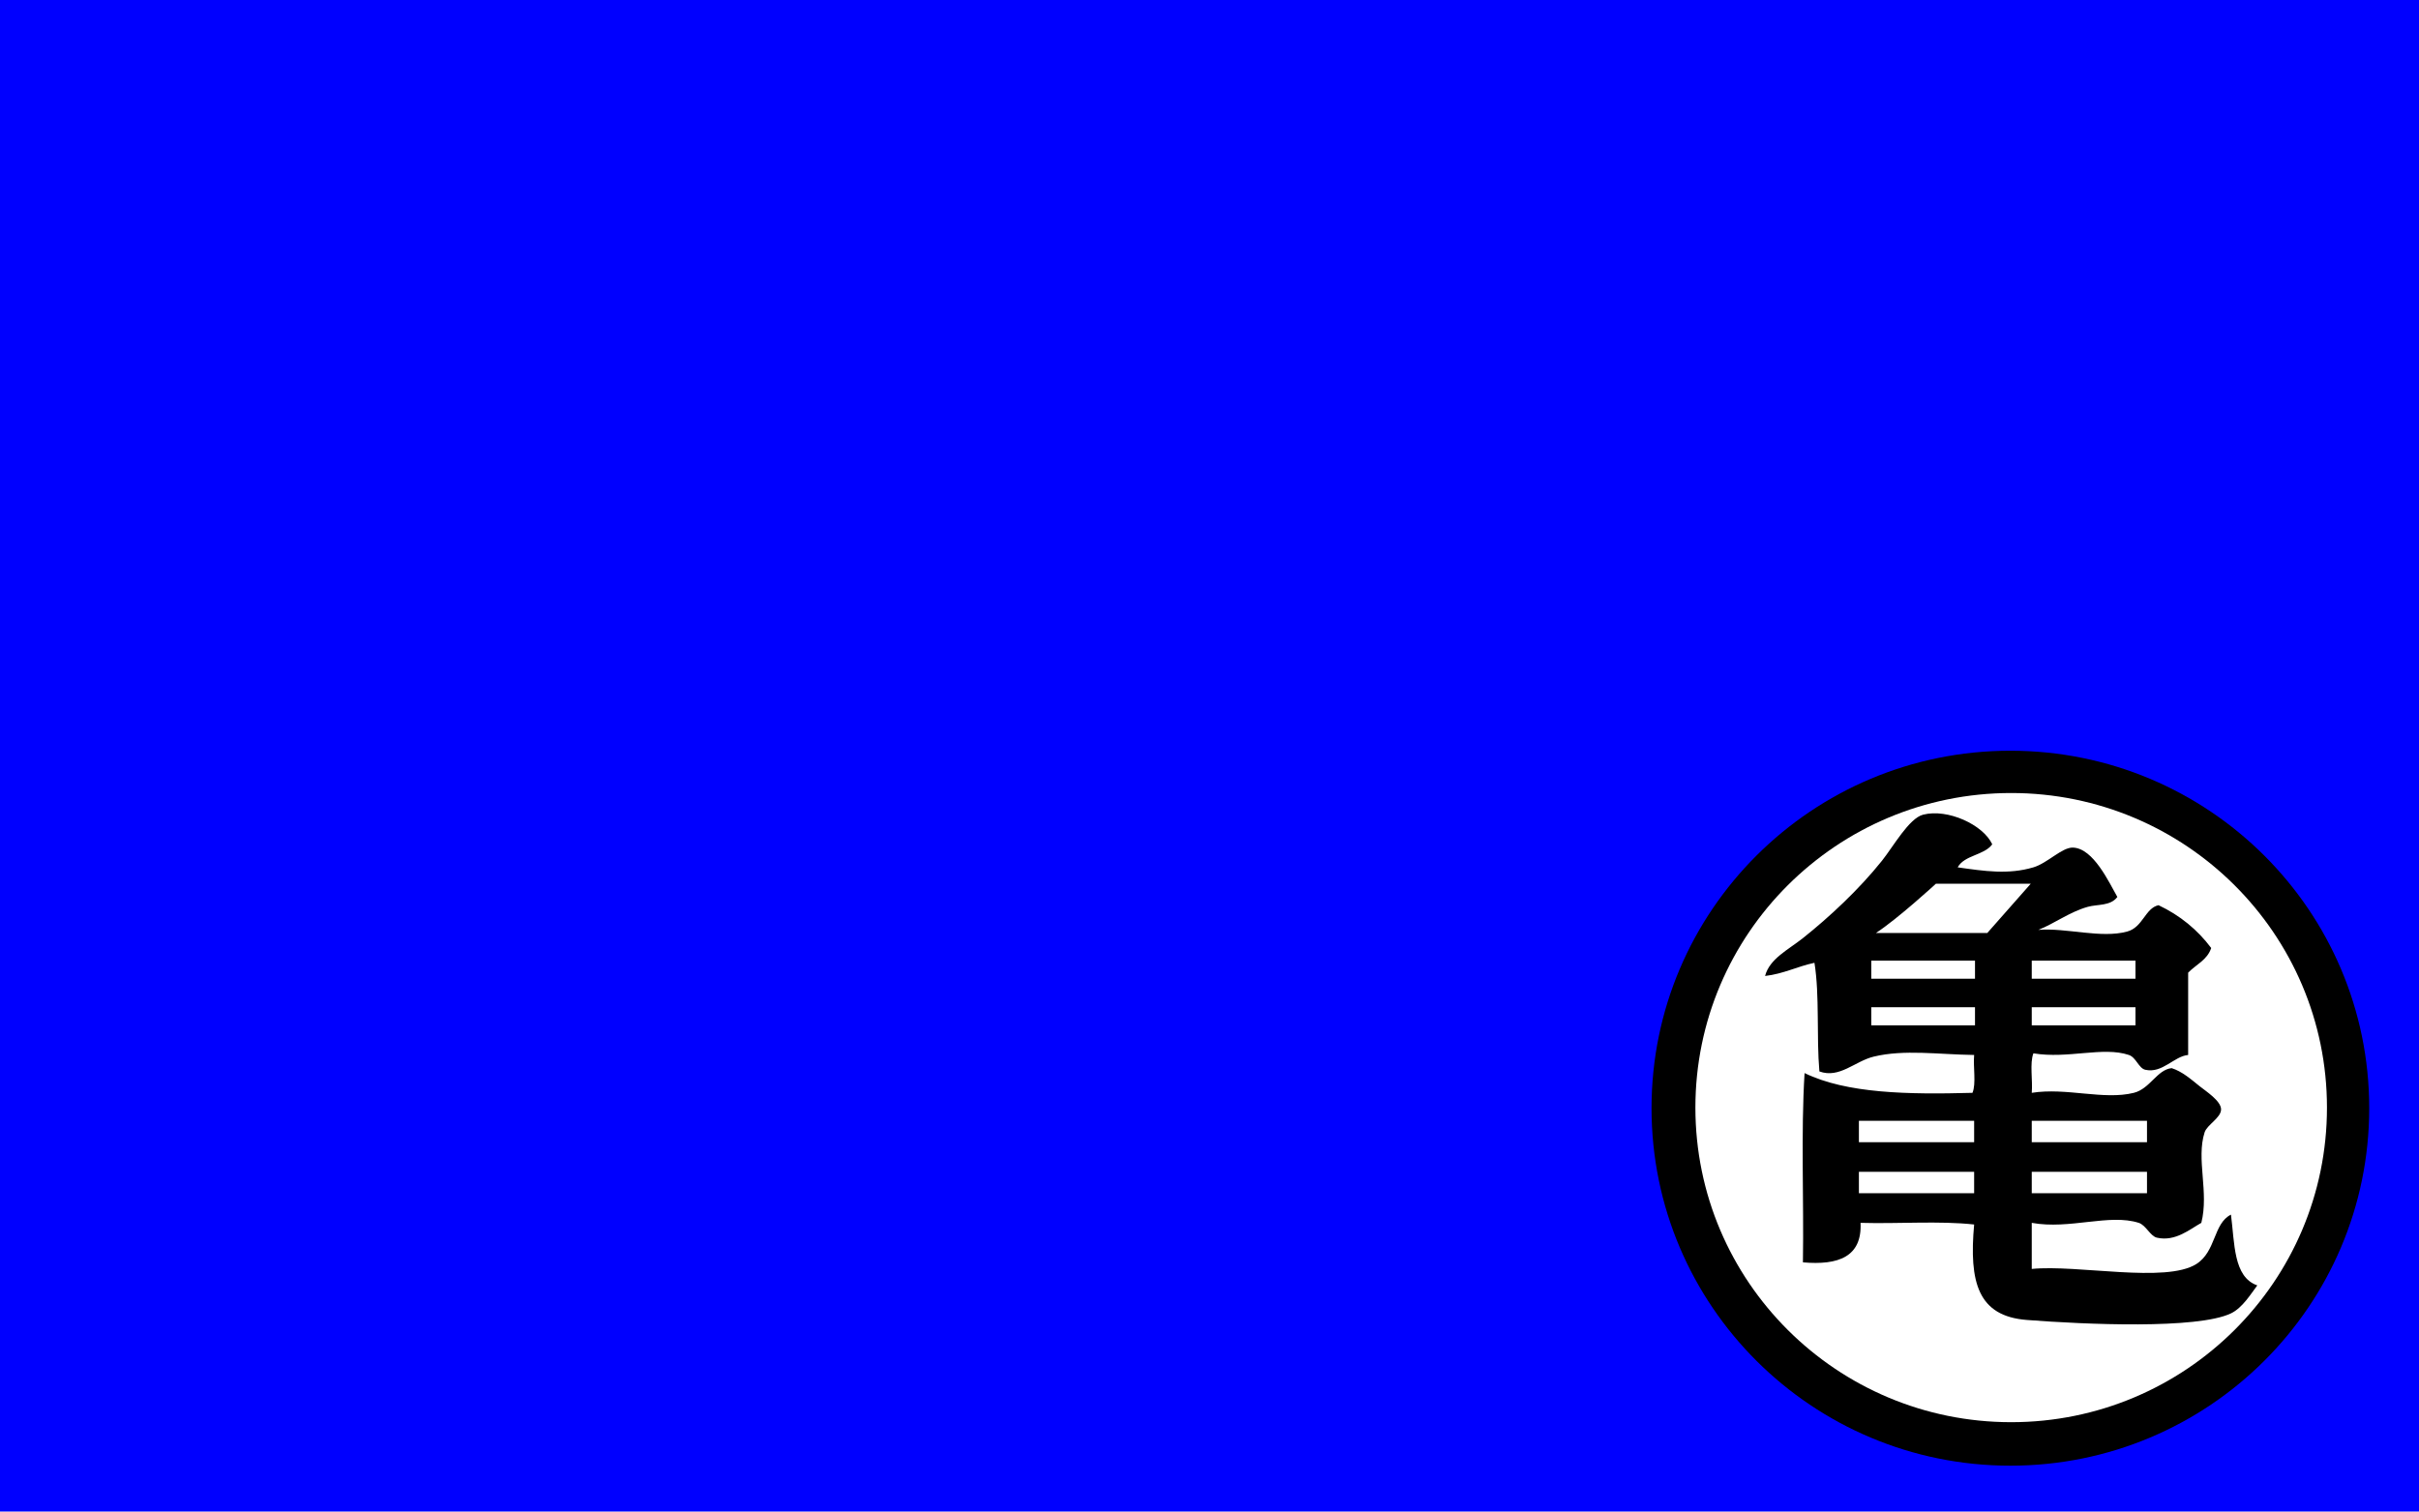
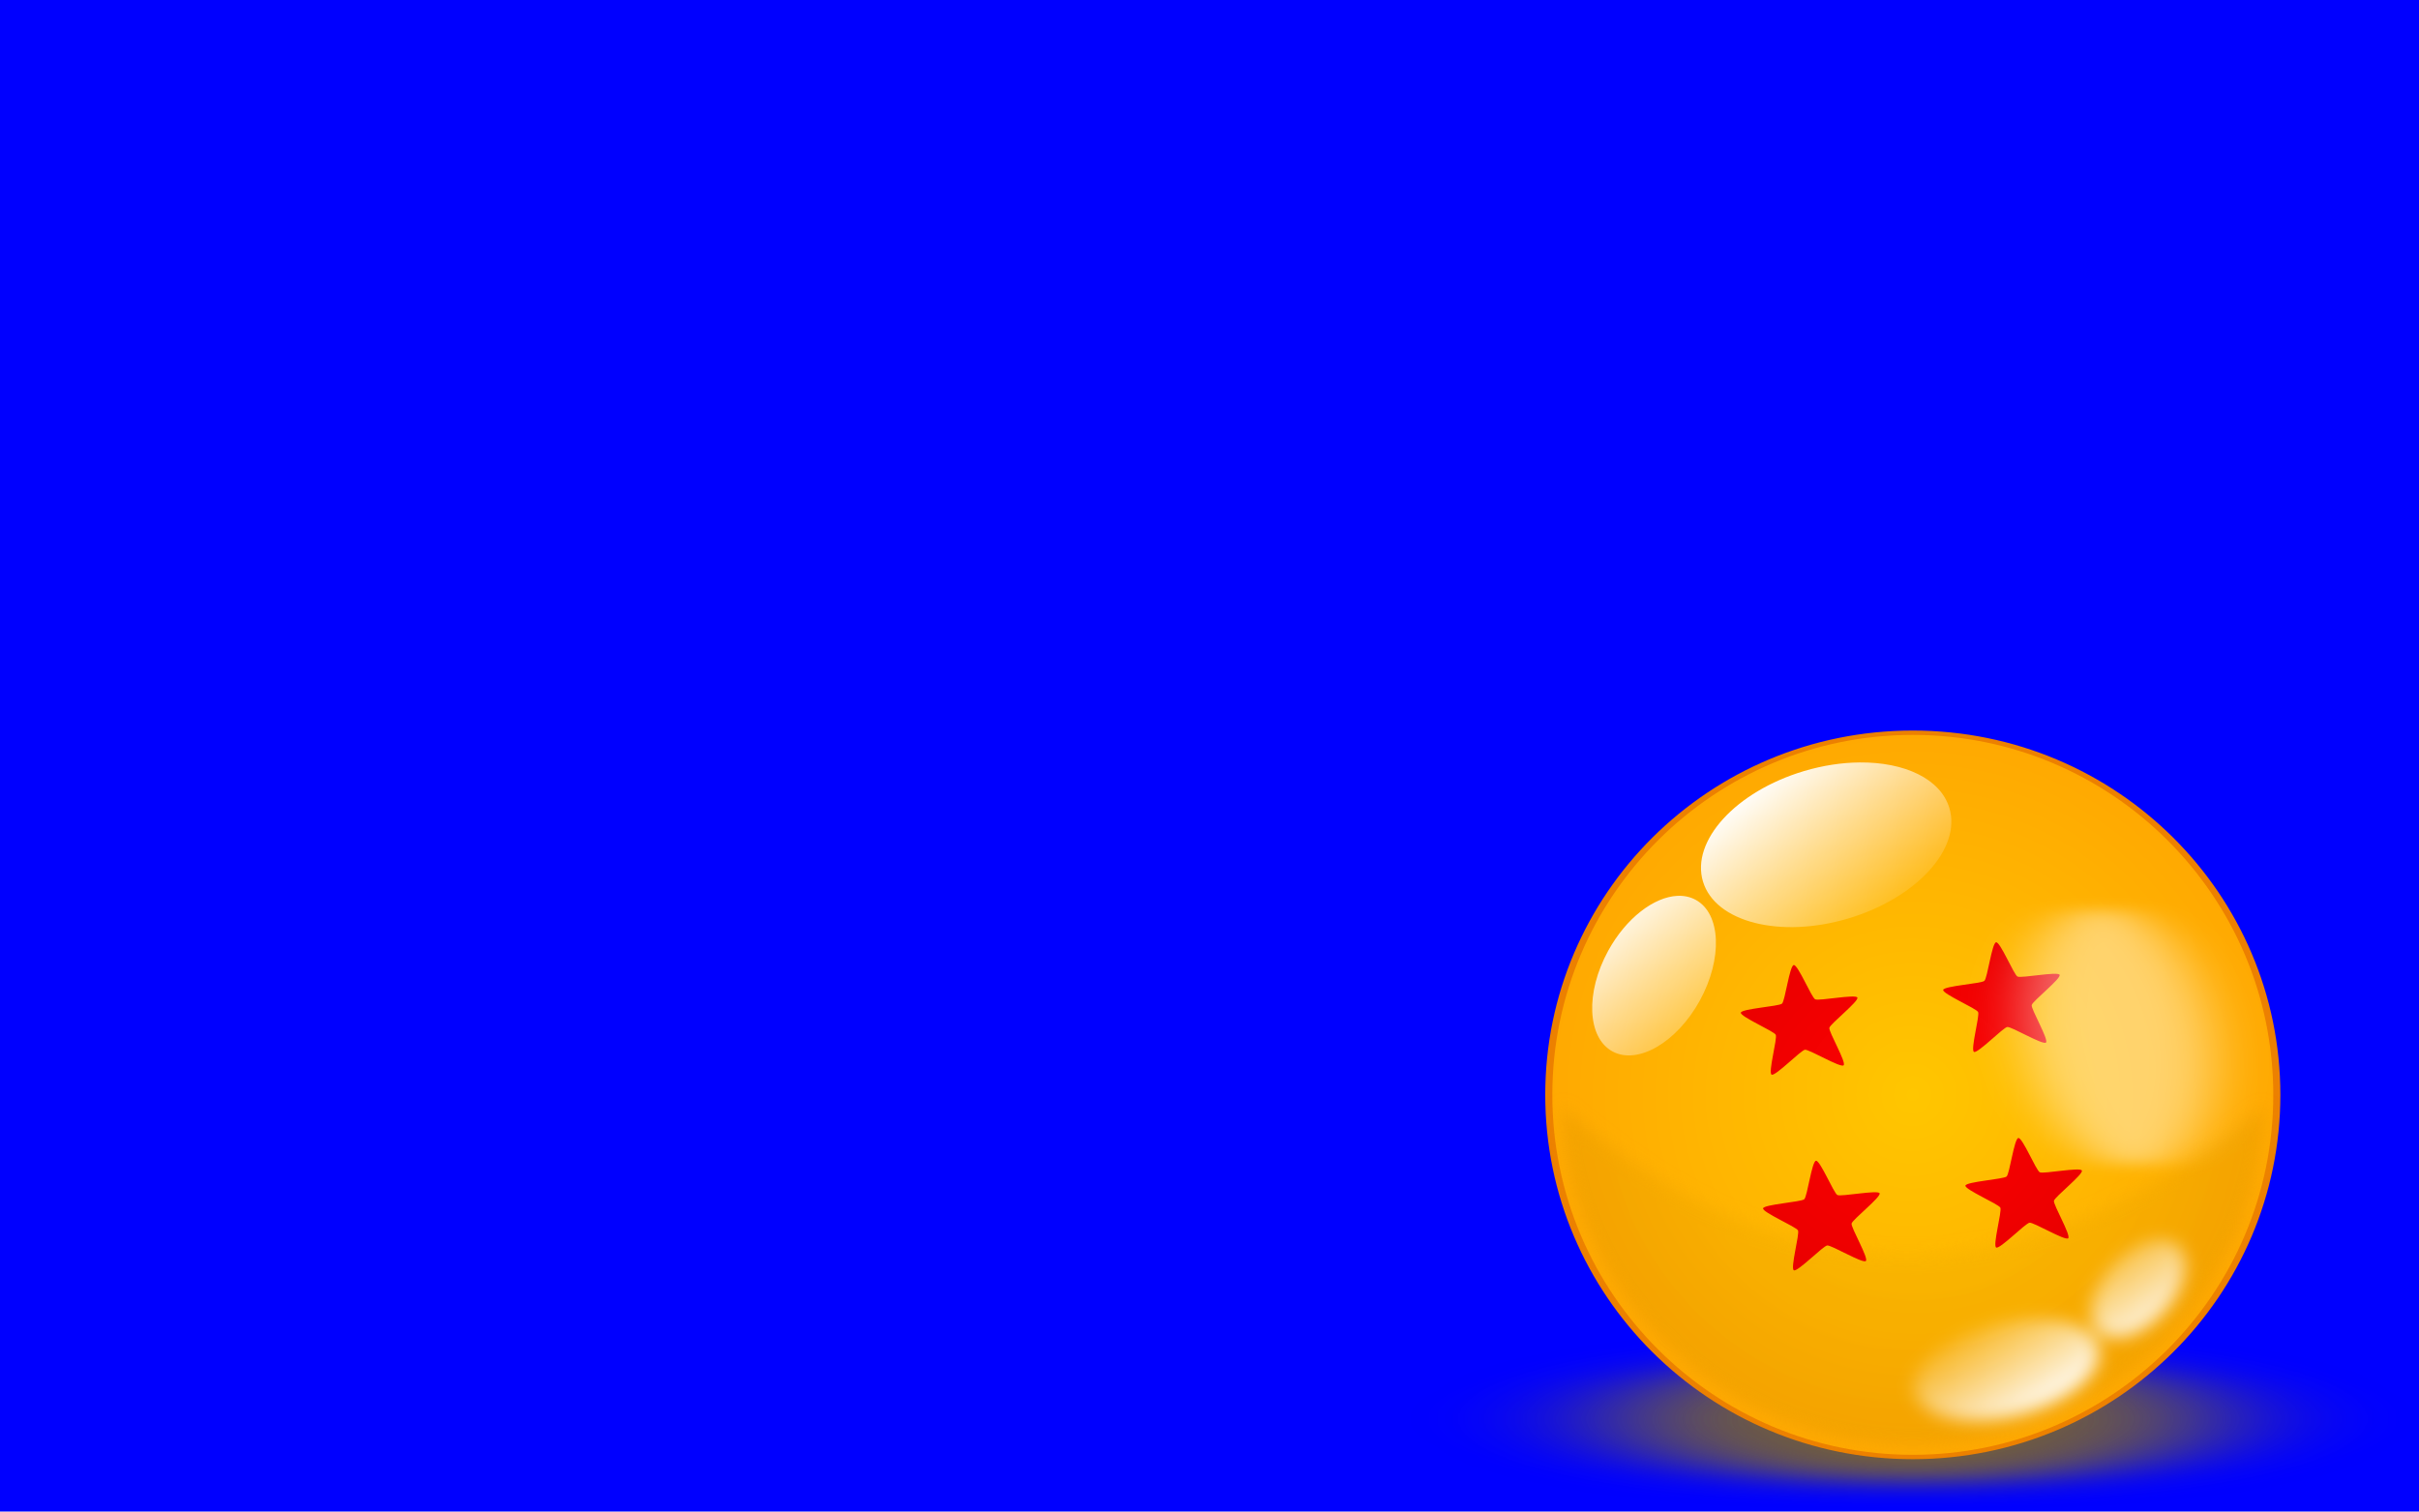
- <svg xmlns="http://www.w3.org/2000/svg" viewBox="0 0 1920 1200" height="1200" width="1920" xml:space="preserve" id="svg2" version="1.1">
+ <svg xmlns="http://www.w3.org/2000/svg" xmlns:xlink="http://www.w3.org/1999/xlink" version="1.1" id="svg2" xml:space="preserve" width="1920" height="1200" viewBox="0 0 1920 1200">
  <defs id="defs6">
-     <clipPath id="clipPath18" clipPathUnits="userSpaceOnUse">
-       <path id="path16" d="M 0,612 H 792 V 0 H 0 Z" />
+     <clipPath clipPathUnits="userSpaceOnUse" id="clipPath18">
+       <path d="M 0,612 H 792 V 0 H 0 Z" id="path16" />
    </clipPath>
+     <linearGradient id="linearGradient3204">
+       <stop id="stop3206" style="stop-color:#ffc600;stop-opacity:1" offset="0" />
+       <stop id="stop3208" style="stop-color:#f09f00;stop-opacity:1" offset="1" />
+     </linearGradient>
+     <linearGradient id="linearGradient3242">
+       <stop id="stop3244" style="stop-color:#ff0101;stop-opacity:1" offset="0" />
+       <stop id="stop3246" style="stop-color:#e80000;stop-opacity:1" offset="1" />
+     </linearGradient>
+     <linearGradient id="linearGradient3191">
+       <stop id="stop3193" style="stop-color:#c7861c;stop-opacity:1" offset="0" />
+       <stop id="stop3195" style="stop-color:#c7861c;stop-opacity:0" offset="1" />
+     </linearGradient>
+     <linearGradient id="linearGradient3167">
+       <stop id="stop3169" style="stop-color:#ffc600;stop-opacity:1" offset="0" />
+       <stop id="stop3171" style="stop-color:#ffa901;stop-opacity:1" offset="1" />
+     </linearGradient>
+     <linearGradient id="linearGradient3159">
+       <stop id="stop3161" style="stop-color:#ffffff;stop-opacity:1" offset="0" />
+       <stop id="stop3163" style="stop-color:#ffffff;stop-opacity:0" offset="1" />
+     </linearGradient>
+     <linearGradient x1="101.321" y1="435.521" x2="108.16" y2="501.4" id="linearGradient3165" xlink:href="#linearGradient3159" gradientUnits="userSpaceOnUse" />
+     <linearGradient x1="37.268" y1="-64.954" x2="344.528" y2="553.461" id="linearGradient3173" xlink:href="#linearGradient3167" gradientUnits="userSpaceOnUse" />
+     <linearGradient x1="54.921" y1="-53.889" x2="330.658" y2="570.724" id="linearGradient3175" xlink:href="#linearGradient3167" gradientUnits="userSpaceOnUse" />
+     <filter height="1.429" y="-0.214" width="1.694" x="-0.347" id="filter3189">
+       <feGaussianBlur id="feGaussianBlur3191" stdDeviation="66.071" />
+     </filter>
+     <linearGradient x1="189.649" y1="426.141" x2="283.326" y2="581.755" id="linearGradient3225" xlink:href="#linearGradient3167" gradientUnits="userSpaceOnUse" gradientTransform="matrix(0.5697694,-4.9028682e-2,3.0301405e-2,0.3521368,69.14852,471.5631)" />
+     <radialGradient cx="197.143" cy="243.791" r="228.571" fx="197.143" fy="243.791" id="radialGradient3185" xlink:href="#linearGradient3167" gradientUnits="userSpaceOnUse" gradientTransform="matrix(1,0,0,1.618034,0,-150.671)" />
+     <linearGradient x1="87.504" y1="83.227" x2="133.846" y2="140.172" id="linearGradient3203" xlink:href="#linearGradient3159" gradientUnits="userSpaceOnUse" />
+     <linearGradient x1="87.504" y1="83.227" x2="133.846" y2="140.172" id="linearGradient3207" xlink:href="#linearGradient3159" gradientUnits="userSpaceOnUse" gradientTransform="matrix(-0.7307355,5.950821e-3,4.6320088e-2,-0.6121842,320.4393,697.2233)" />
+     <filter height="1.244" y="-0.122" width="1.683" x="-0.342" id="filter3219">
+       <feGaussianBlur id="feGaussianBlur3221" stdDeviation="4.844" />
+     </filter>
+     <radialGradient cx="166.424" cy="179.64" r="57.655" fx="166.424" fy="179.64" id="radialGradient3248" xlink:href="#linearGradient3242" gradientUnits="userSpaceOnUse" gradientTransform="matrix(1.100368,0.8316307,-0.8843028,1.058289,165.0145,222.1163)" />
+     <filter height="1.224" y="-0.112" width="1.15" x="-0.075" id="filter3250">
+       <feGaussianBlur id="feGaussianBlur3252" stdDeviation="3.05" />
+     </filter>
+     <radialGradient cx="197.143" cy="243.791" r="228.571" fx="197.143" fy="243.791" id="radialGradient2431" xlink:href="#linearGradient3204" gradientUnits="userSpaceOnUse" gradientTransform="matrix(0.261783,0.5084394,-0.4984068,0.2566175,239.8983,11.84668)" />
+     <radialGradient cx="197.143" cy="243.791" r="228.571" fx="197.143" fy="243.791" id="radialGradient3219" xlink:href="#linearGradient3204" gradientUnits="userSpaceOnUse" gradientTransform="matrix(0.261783,0.5084394,-0.4984068,0.2566175,239.8983,11.84668)" />
+     <filter id="filter3225">
+       <feGaussianBlur id="feGaussianBlur3227" stdDeviation="2.808" />
+     </filter>
+     <radialGradient cx="197.143" cy="243.791" r="228.571" fx="197.143" fy="243.791" id="radialGradient3236" xlink:href="#linearGradient3167" gradientUnits="userSpaceOnUse" gradientTransform="matrix(1,0,0,1.618034,0,-150.671)" />
+     <radialGradient cx="197.143" cy="243.791" r="228.571" fx="197.143" fy="243.791" id="radialGradient3238" xlink:href="#linearGradient3204" gradientUnits="userSpaceOnUse" gradientTransform="matrix(0.261783,0.5084394,-0.4984068,0.2566175,239.8983,11.84668)" />
+     <radialGradient cx="166.424" cy="179.64" r="57.655" fx="166.424" fy="179.64" id="radialGradient3240" xlink:href="#linearGradient3242" gradientUnits="userSpaceOnUse" gradientTransform="matrix(1.100368,0.8316307,-0.8843028,1.058289,165.0145,222.1163)" />
+     <linearGradient x1="87.504" y1="83.227" x2="133.846" y2="140.172" id="linearGradient3243" xlink:href="#linearGradient3159" gradientUnits="userSpaceOnUse" />
+     <linearGradient x1="87.504" y1="83.227" x2="133.846" y2="140.172" id="linearGradient3245" xlink:href="#linearGradient3159" gradientUnits="userSpaceOnUse" gradientTransform="matrix(-0.7307355,0.00595082,0.04632009,-0.6121842,320.4393,697.2233)" />
  </defs>
-   <g transform="matrix(1.333333,0,0,-1.333333,0,816)" id="g10">
-     <rect transform="scale(1,-1)" y="-612" x="-4.4408921e-16" height="900" width="1440" id="rect1382" style="fill:#0000ff;fill-rule:evenodd;stroke-width:0.74" />
-     <g transform="translate(801.1341,-353.9988)" id="g12">
-       <g clip-path="url(#clipPath18)" id="g14">
-         <g transform="translate(395.6172,519)" id="g20">
-           <path id="path22" style="fill:#000000;fill-opacity:1;fill-rule:nonzero;stroke:none" d="m 0,0 c -117.978,0 -213.617,-95.299 -213.617,-212.855 0,-117.557 95.639,-212.856 213.617,-212.856 117.978,0 213.617,95.299 213.617,212.856 C 213.617,-95.299 117.978,0 0,0" />
-         </g>
-         <g transform="translate(396.0957,493.813)" id="g24">
-           <path id="path26" style="fill:#ffffff;fill-opacity:1;fill-rule:nonzero;stroke:none" d="m 0,0 c -103.82,0 -187.983,-83.863 -187.983,-187.313 0,-103.45 84.163,-187.312 187.983,-187.312 103.82,0 187.983,83.862 187.983,187.312 C 187.983,-83.863 103.82,0 0,0" />
-         </g>
-         <g transform="translate(381.8638,410.4575)" id="g28">
-           <path id="path30" style="fill:#000000;fill-opacity:1;fill-rule:evenodd;stroke:none" d="m 0,0 h -66.305 c 12.933,8.379 35.703,29.327 35.703,29.327 h 56.468 z m -7.304,-27.223 h -61.74 v 10.78 h 61.74 z m 0,-27.756 h -61.74 v 10.78 h 61.74 z m -0.514,-69.58 h -68.6 v 12.74 h 68.6 z m 0,-30.38 h -68.6 v 12.739 h 68.6 z m 34.3,110.74 h 61.74 v -10.78 h -61.74 z m 0,27.756 h 61.74 v -10.78 h -61.74 z m 0,-125.757 h 68.6 v -12.739 h -68.6 z m 0,30.381 h 68.6 v -12.74 h -68.6 z m 118.58,-55.86 c -10.571,-5.296 -8.759,-21.884 -20.58,-29.401 -18.224,-11.587 -70.845,-0.229 -98,-2.939 v 27.439 c 22.545,-4.131 46.131,5.64 63.7,0 4.259,-1.366 6.847,-7.907 10.78,-8.819 10.985,-2.547 19.736,5.099 26.46,8.819 4.659,18.305 -3.18,37.915 1.96,53.901 1.465,4.555 9.848,8.642 9.8,13.72 -0.048,5.077 -9.376,10.999 -12.74,13.719 -5.564,4.501 -10.452,8.767 -16.66,10.781 -8.725,-0.888 -12.882,-12.298 -22.54,-14.701 -17.97,-4.468 -40.181,3.287 -60.76,0 0.645,7.522 -1.296,17.63 0.98,23.521 20.623,-3.437 41.468,4.208 56.84,-0.98 4.347,-1.467 5.828,-7.929 9.8,-8.82 10.159,-2.281 17.126,8.09 25.48,8.82 v 49 c 4.646,4.827 11.402,7.544 13.72,14.7 -8.13,10.816 -18.49,19.403 -31.36,25.48 -7.986,-1.757 -9.234,-13.106 -18.62,-15.68 -15.595,-4.277 -36.32,2.357 -52.92,0.98 9.52,3.734 18.599,10.687 29.4,13.72 5.866,1.648 13.477,0.381 17.64,5.88 -5.019,8.753 -14.254,29.014 -26.46,29.4 -6.496,0.205 -15.153,-9.276 -23.52,-11.76 -14.888,-4.421 -29.002,-2.281 -45.08,0 4.056,7.377 15.771,7.095 20.58,13.72 -5.401,11.643 -26.484,21.387 -41.16,17.64 -8.369,-2.137 -17.784,-19.025 -24.5,-27.44 -13.453,-16.858 -31.168,-33.445 -47.04,-46.06 -8.746,-6.952 -19.853,-12.254 -22.54,-22.54 11.131,1.283 19.144,5.683 29.4,7.84 3.148,-19.392 1.131,-43.949 2.94,-64.68 11.918,-4.373 21.154,6.112 32.34,8.82 18.174,4.398 38.486,1.274 59.78,0.98 -0.645,-7.195 1.295,-16.976 -0.98,-22.541 -38.301,-1.059 -74.909,-0.427 -99.96,11.76 -2.206,-35.686 -0.386,-75.4 -0.98,-112.699 21.111,-1.838 35.26,3.286 34.3,23.519 22.214,-0.652 47.039,1.306 67.62,-0.979 -3.094,-34.387 2.249,-54.575 31.36,-56.84 34.708,-2.701 101.6,-5.607 121.52,3.92 6.887,3.294 11.938,11.736 15.68,16.66 -14.319,4.954 -13.433,25.114 -15.68,42.14" />
-         </g>
+   <g id="g10" transform="matrix(1.333333,0,0,-1.333333,0,816)">
+     <rect style="fill:#0000ff;fill-rule:evenodd;stroke-width:0.74" id="rect1382" width="1440" height="900" x="-3.7500001e-08" y="-612" transform="scale(1,-1)" />
+     <g id="g3249" transform="matrix(1.657781,0,0,-1.649614,816.5868,862.7575)">
+       <path style="opacity:0.75;fill:#947a00;fill-opacity:1;stroke:none;stroke-width:8;stroke-linecap:round;stroke-linejoin:round;stroke-miterlimit:4;stroke-dasharray:none;stroke-opacity:1;filter:url(#filter3189)" id="path3177" transform="matrix(0.4671875,0,0,0.06320449,102.183,648.7646)" d="m 425.714,243.791 a 228.571,369.836 0 1 1 -457.143,0 228.571,369.836 0 1 1 457.143,0 z" />
+       <g id="g3228" transform="translate(5.000003)">
+         <path style="opacity:1;fill:url(#radialGradient3236);fill-opacity:1;stroke:#ec8000;stroke-width:4.449;stroke-linecap:round;stroke-linejoin:round;stroke-miterlimit:4;stroke-dasharray:none;stroke-opacity:1" id="path2383" transform="matrix(0.571875,0,0,0.3534381,76.54464,461.0336)" d="m 425.714,243.791 a 228.571,369.836 0 1 1 -457.143,0 228.571,369.836 0 1 1 457.143,0 z" />
+         <path style="opacity:0.75;fill:url(#radialGradient3238);fill-opacity:1;stroke:none;stroke-width:8;stroke-linecap:round;stroke-linejoin:round;stroke-miterlimit:4;stroke-opacity:1;filter:url(#filter3225)" id="path2429" transform="translate(19.28571,372.5556)" d="m 43.812,178.969 c 2.29,67.811 57.815,122.062 126.188,122.062 68.372,0 123.897,-54.251 126.188,-122.062 -85.93,70.407 -170.105,72.333 -252.375,0 z" />
+         <path style="fill:url(#radialGradient3240);fill-opacity:1;stroke:none;stroke-width:8;stroke-linecap:round;stroke-linejoin:round;stroke-miterlimit:4;stroke-dasharray:none;stroke-opacity:1" id="path3193" d="m 146.537,500.343 c -1.503,0.195 -3.107,12.924 -4.213,13.923 -1.106,0.999 -14.504,1.837 -14.79,3.259 -0.286,1.422 11.895,6.685 12.539,7.986 0.644,1.301 -2.813,13.71 -1.487,14.393 1.327,0.684 10.469,-8.795 11.972,-8.99 1.503,-0.195 12.769,6.618 13.875,5.619 1.106,-0.999 -5.4,-12.106 -5.114,-13.527 0.286,-1.422 10.698,-9.628 10.055,-10.929 -0.644,-1.301 -13.823,1.318 -15.15,0.634 -1.327,-0.684 -6.184,-12.563 -7.688,-12.368 z m 72.662,-8.213 c -1.503,0.195 -3.107,12.924 -4.213,13.923 -1.106,0.999 -14.504,1.837 -14.79,3.259 -0.286,1.422 11.895,6.685 12.539,7.986 0.644,1.301 -2.813,13.71 -1.487,14.393 1.327,0.684 10.469,-8.795 11.972,-8.99 1.503,-0.195 12.769,6.618 13.875,5.619 1.106,-0.999 -5.4,-12.106 -5.114,-13.527 0.286,-1.422 10.667,-9.625 10.024,-10.926 -0.644,-1.301 -13.792,1.314 -15.119,0.631 -1.327,-0.684 -6.184,-12.563 -7.688,-12.368 z m -64.677,78.856 c -1.503,0.195 -3.111,12.894 -4.216,13.893 -1.106,0.999 -14.501,1.867 -14.787,3.289 -0.286,1.422 11.892,6.656 12.536,7.957 0.644,1.301 -2.813,13.71 -1.487,14.393 1.327,0.684 10.472,-8.765 11.976,-8.96 1.503,-0.195 12.769,6.618 13.875,5.619 1.106,-0.999 -5.4,-12.106 -5.114,-13.527 0.286,-1.422 10.698,-9.628 10.055,-10.929 -0.644,-1.301 -13.823,1.318 -15.15,0.634 -1.327,-0.684 -6.184,-12.563 -7.688,-12.368 z m 72.662,-8.213 c -1.503,0.195 -3.111,12.894 -4.216,13.893 -1.106,0.999 -14.501,1.867 -14.787,3.289 -0.286,1.422 11.892,6.656 12.536,7.957 0.644,1.301 -2.813,13.71 -1.487,14.393 1.327,0.684 10.472,-8.765 11.976,-8.96 1.503,-0.195 12.769,6.618 13.875,5.619 1.106,-0.999 -5.4,-12.106 -5.114,-13.527 0.286,-1.422 10.667,-9.625 10.024,-10.926 -0.644,-1.301 -13.792,1.314 -15.119,0.631 -1.327,-0.684 -6.184,-12.563 -7.688,-12.368 z" />
+         <path style="fill:url(#linearGradient3243);fill-opacity:1" id="path2410" transform="translate(19.28571,372.5556)" d="m 150.875,54.656 c -6.306,0.058 -13.102,1.065 -19.969,3.125 -24.417,7.324 -40.656,25.188 -36.25,39.875 4.406,14.687 27.802,20.637 52.219,13.312 24.417,-7.324 40.656,-25.188 36.25,-39.875 -3.166,-10.556 -16.136,-16.586 -32.25,-16.438 z M 85.469,102.812 c -8.396,0.398 -18.402,8.014 -24.844,19.812 -8.245,15.103 -7.553,31.384 1.531,36.344 9.084,4.96 23.13,-3.272 31.375,-18.375 8.245,-15.103 7.584,-31.384 -1.5,-36.344 -1.987,-1.085 -4.212,-1.549 -6.562,-1.438 z" />
+         <path style="fill:url(#linearGradient3245);fill-opacity:1;filter:url(#filter3250)" id="path3205" d="m 212.721,664.661 c 4.61,-0.073 9.623,-0.73 14.737,-2.032 18.181,-4.629 30.875,-15.662 28.336,-24.627 -2.539,-8.965 -19.36,-12.468 -37.541,-7.839 -18.181,4.629 -30.875,15.662 -28.336,24.627 1.825,6.443 11.023,10.057 22.805,9.871 z m 50.025,-29.87 c 6.153,-0.293 13.818,-5.015 19.072,-12.277 6.725,-9.295 6.973,-19.258 0.565,-22.24 -6.408,-2.982 -17.053,2.141 -23.778,11.436 -6.725,9.295 -6.996,19.258 -0.587,22.24 1.402,0.652 3.006,0.923 4.729,0.841 z" />
+         <path style="opacity:1;fill:#ffffff;fill-opacity:0.419;filter:url(#filter3219)" id="path3217" transform="matrix(1.850533,-0.5056306,0.2635734,0.9646393,-210.8288,457.5189)" d="m 245.833,191.319 a 17.014,47.569 0 1 1 -34.028,0 17.014,47.569 0 1 1 34.028,0 z" />
      </g>
    </g>
  </g>
</svg>
